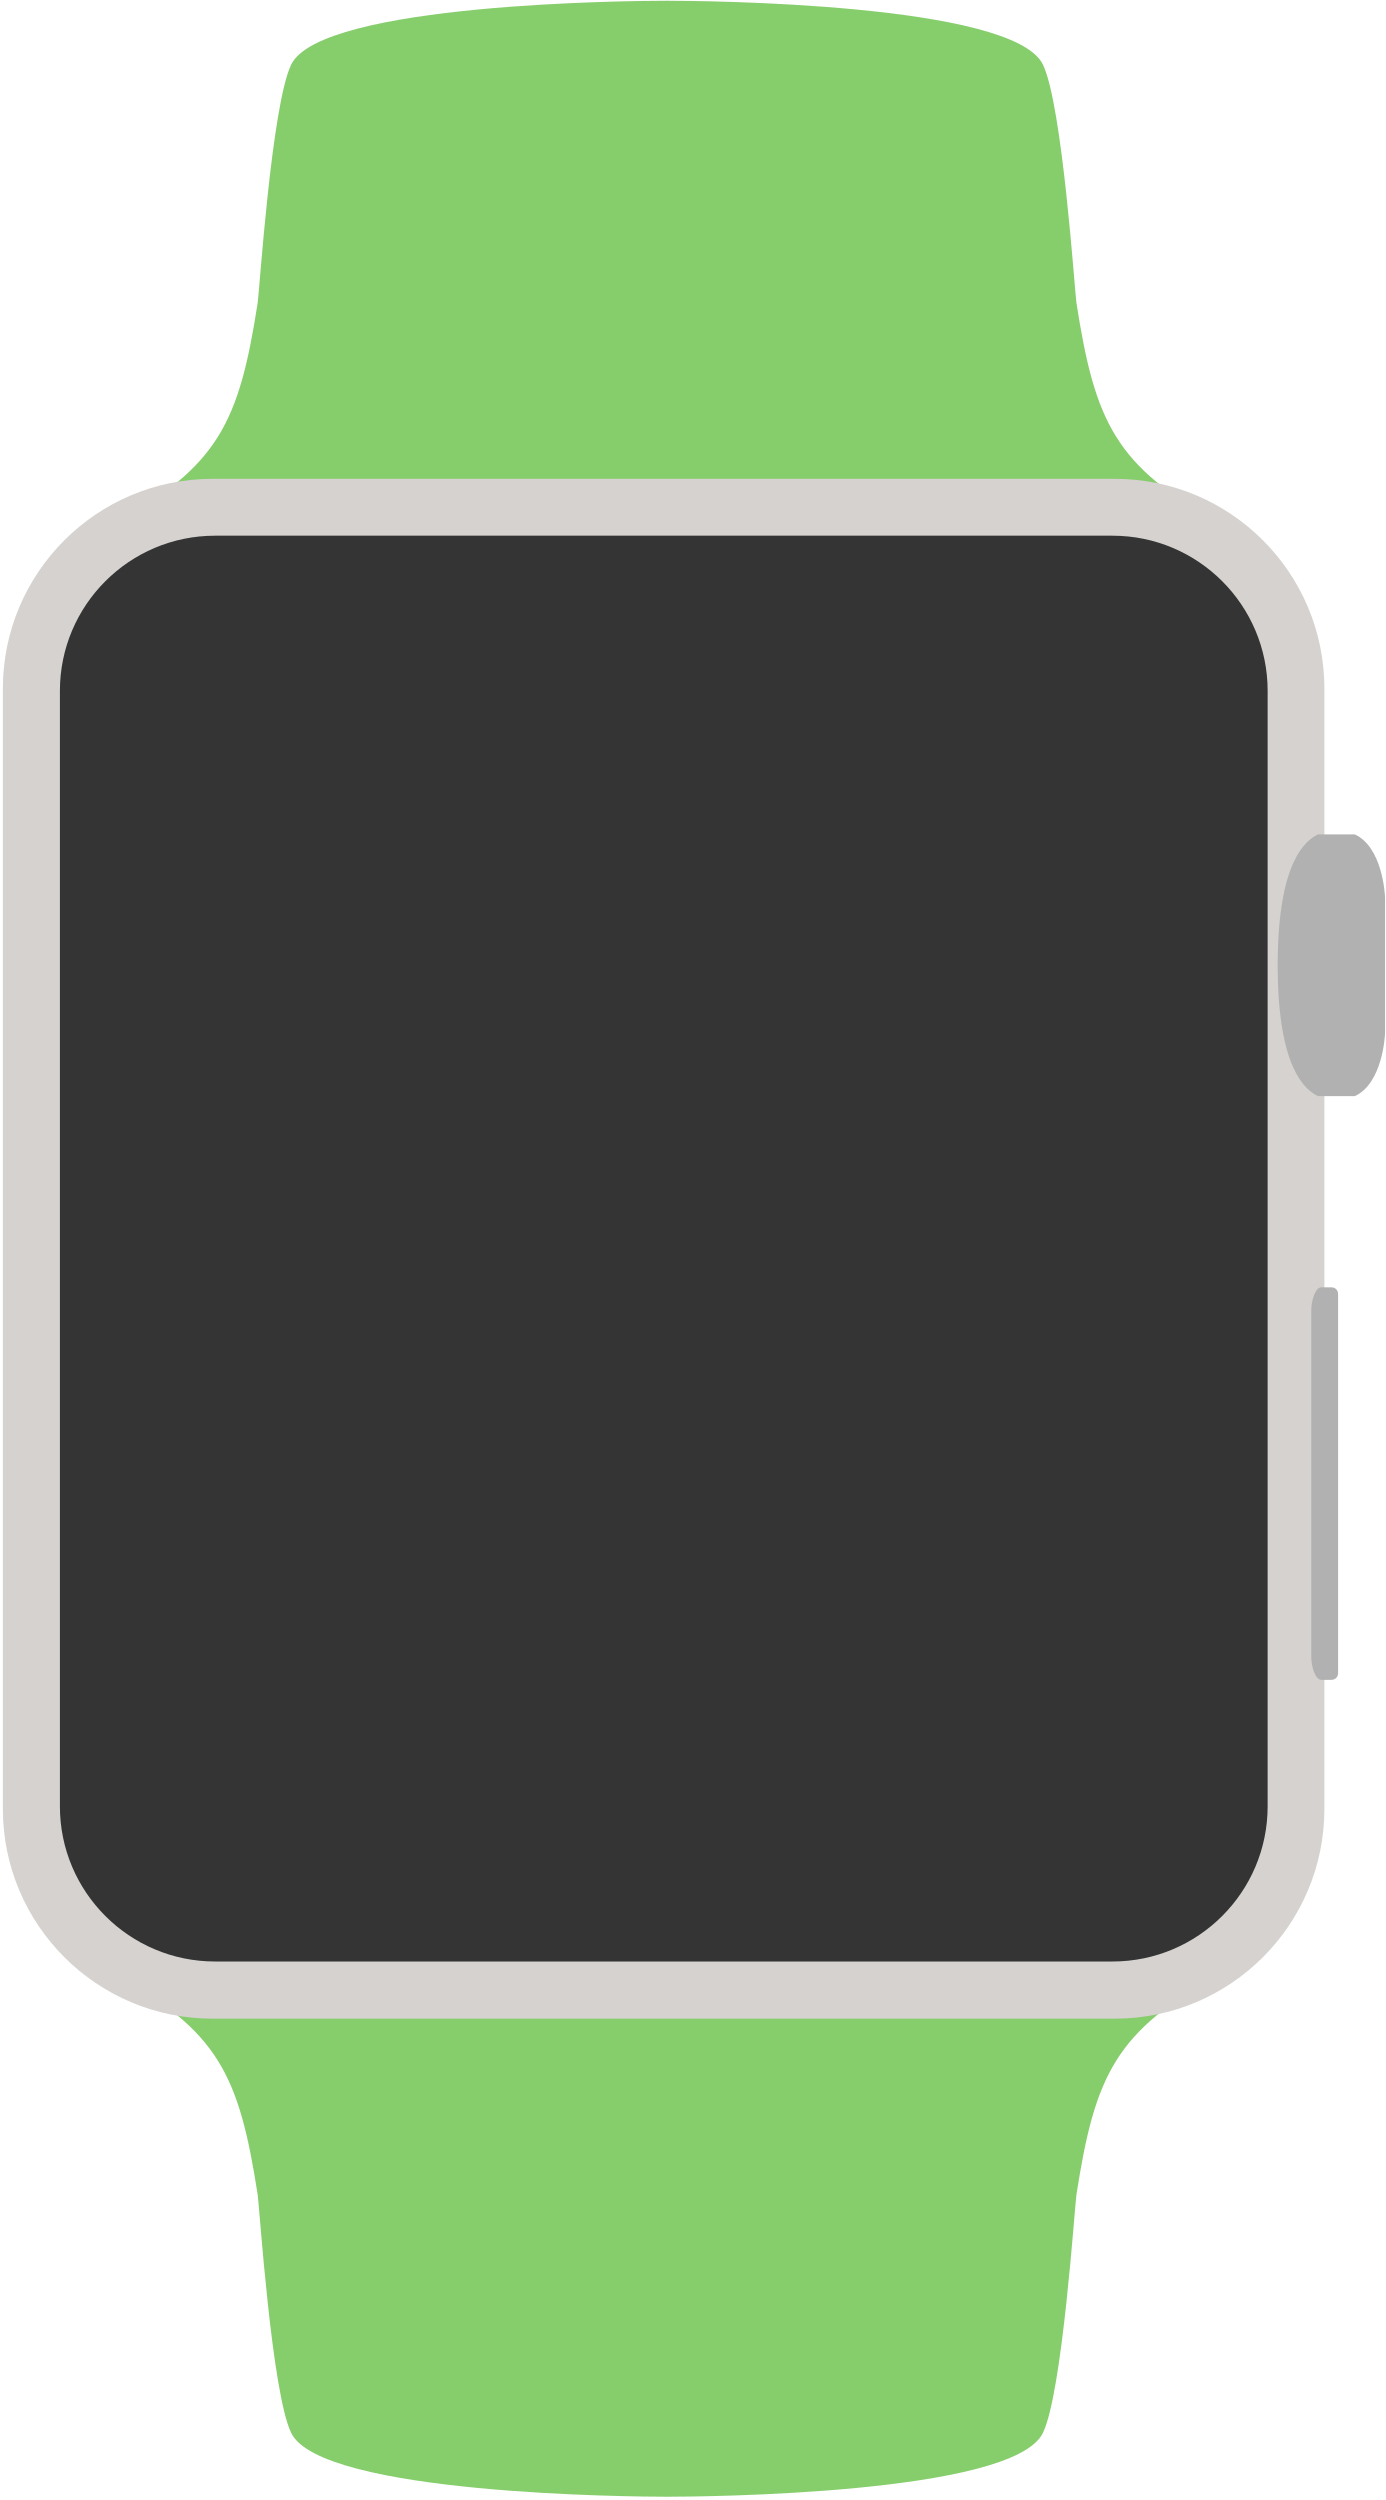
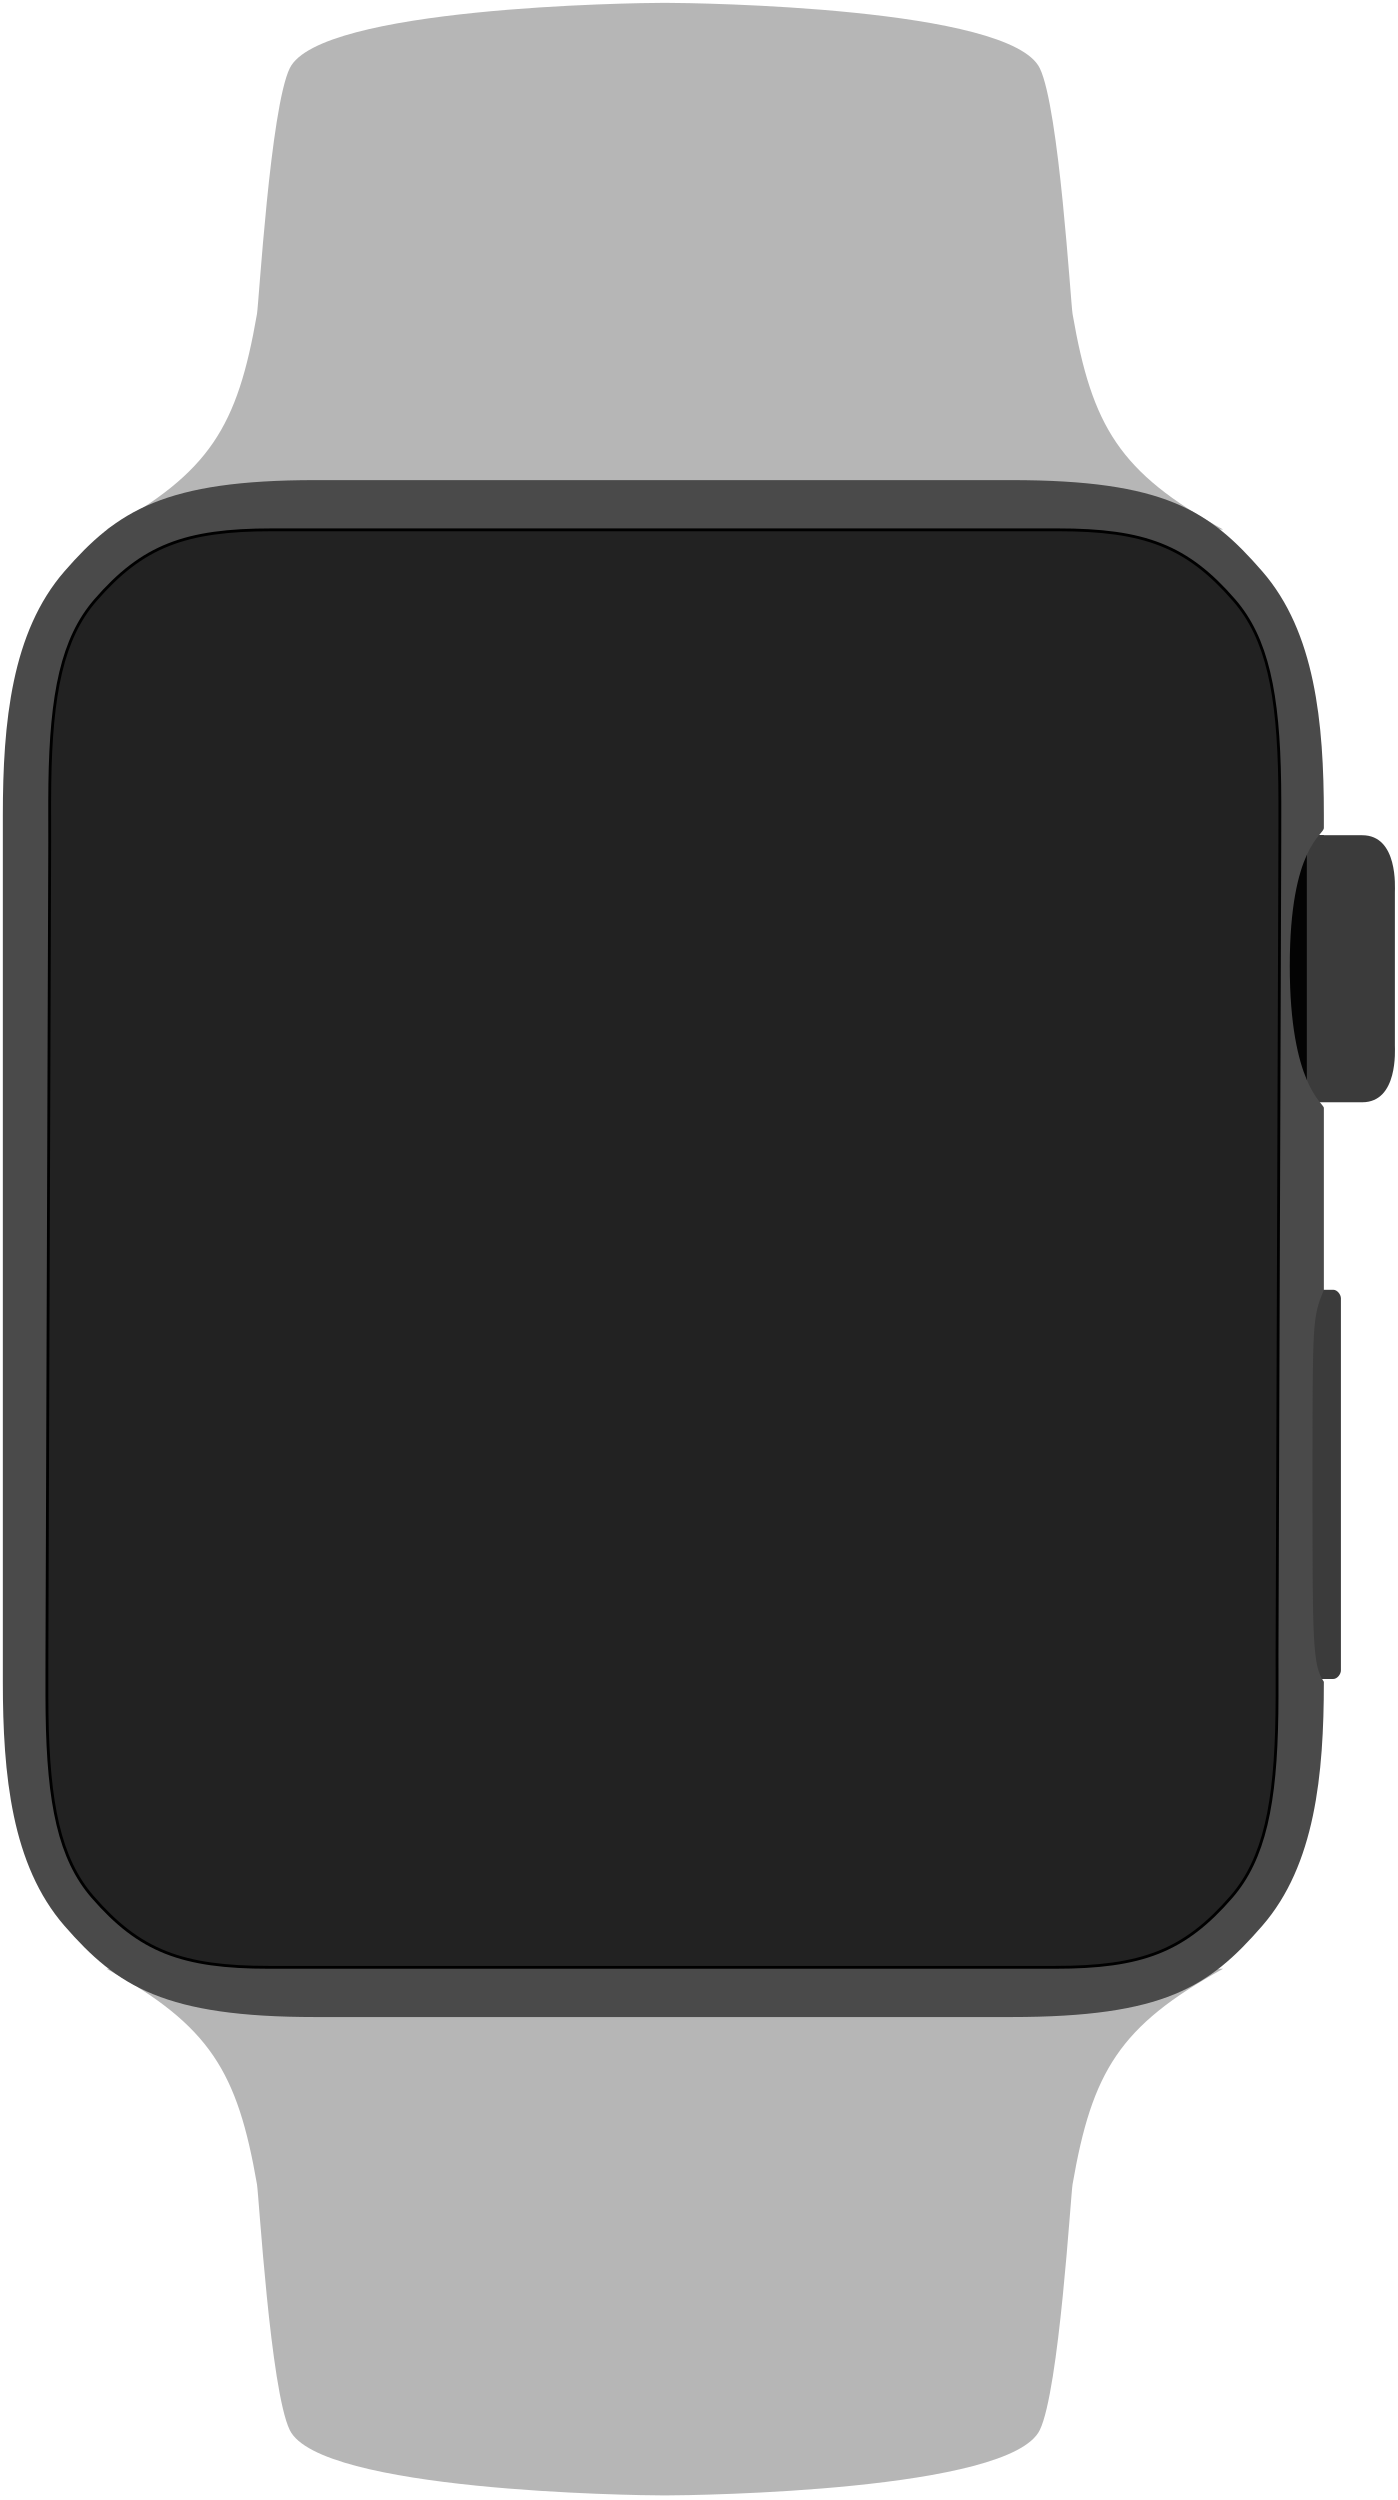
- <svg xmlns="http://www.w3.org/2000/svg" width="241px" height="435px" viewBox="0 0 241 435" version="1.1">
-   <defs />
-   <g id="Apple-Watch" stroke="none" stroke-width="1" fill="none" fill-rule="evenodd">
-     <g id="Apple-Watch-42mm" transform="translate(-255, -158)">
-       <g transform="translate(255, 158)">
-         <g id="Bracelet" transform="translate(19, 0)" fill="#86CD6C">
-           <path d="M193.397,91.195 L0.738,91.195 C18.969,81.124 22.593,73.617 25.839,52.668 C26.132,50.773 28.264,18.228 31.676,11.222 C36.896,0.504 91.206,0.133 97.055,0.131 L97.055,0.131 L97.067,0.131 L97.08,0.131 C102.928,0.133 157.239,0.504 162.459,11.222 C165.871,18.228 168.003,50.773 168.296,52.668 C171.542,73.617 175.166,81.124 193.397,91.195 L193.397,91.195 Z" id="Bracelet-Top" />
-           <path d="M193.397,343.369 L0.738,343.369 C18.969,353.44 22.593,360.947 25.839,381.896 C26.132,383.791 28.264,416.336 31.676,423.341 C36.896,434.06 91.206,434.431 97.055,434.432 L97.055,434.432 L97.067,434.432 L97.08,434.432 C102.928,434.431 157.239,434.06 162.459,423.341 C165.871,416.336 168.003,383.791 168.296,381.896 C171.542,360.947 175.166,353.44 193.397,343.369 L193.397,343.369 Z" id="Bracelet-Bottom" />
-         </g>
-         <g id="Body" transform="translate(0, 83)">
-           <path d="M230.442,36.814 C230.442,16.669 214.087,0.314 193.942,0.314 L37,0.314 C16.855,0.314 0.5,16.669 0.5,36.814 L0.5,231.75 C0.5,251.895 16.855,268.25 37,268.25 L193.942,268.25 C214.087,268.25 230.442,251.895 230.442,231.75 L230.442,36.814 L230.442,36.814 Z" id="Body1" fill="#D5D2CF" />
-           <path d="M220.569,37.212 C220.569,22.311 208.471,10.212 193.569,10.212 L37.424,10.212 C22.522,10.212 10.424,22.311 10.424,37.212 L10.424,231.301 C10.424,246.203 22.522,258.301 37.424,258.301 L193.569,258.301 C208.471,258.301 220.569,246.203 220.569,231.301 L220.569,37.212 L220.569,37.212 Z" id="Glace-Frame" fill="#343434" />
-           <rect id="Screen" fill="#343434" x="37.496" y="36.757" width="156" height="195" />
-         </g>
-         <g id="Buttons" transform="translate(222, 145)" fill="#B1B1B1">
-           <path d="M19,34.631 C19,35.35 18.531,43.515 13.746,45.722 L7.325,45.722 C5.167,44.668 0.425,41.032 0.322,23.54 L0.32,23.54 L0.32,22.372 L0.322,22.372 C0.425,4.88 5.167,1.244 7.325,0.19 L13.746,0.19 C18.531,2.397 19,10.562 19,11.281 L19,34.631 L19,34.631 Z" id="Crown" />
-           <path d="M10.828,146.125 C10.828,146.766 10.362,147.292 9.66,147.292 L7.909,147.292 C6.903,147.292 6.158,145.131 6.158,143.206 L6.158,83.081 C6.158,81.156 6.903,78.995 7.909,78.995 L9.66,78.995 C10.362,78.995 10.828,79.521 10.828,80.162 L10.828,146.125 L10.828,146.125 Z" id="Button" />
-         </g>
-       </g>
+ <svg xmlns="http://www.w3.org/2000/svg" width="246" height="440" viewBox="0 0 246 440">
+   <g fill="none" fill-rule="evenodd">
+     <g fill="#B6B6B6" transform="translate(18)">
+       <path d="M99,0.5 C104.849,0.502 159.78,1.282 165,12 C168.412,19.006 170.444,53.368 170.772,55.258 C174.214,75.119 179.031,83.124 197.262,93.195 L0.738,93.195 C18.969,83.124 23.786,75.119 27.228,55.258 C27.556,53.368 29.588,19.006 33,12 C38.22,1.282 93.151,0.502 99,0.5 Z" />
+       <path d="M99,346.5 C104.849,346.502 159.78,347.282 165,358 C168.412,365.006 170.444,399.368 170.772,401.258 C174.214,421.119 179.031,429.124 197.262,439.195 L0.738,439.195 C18.969,429.124 23.786,421.119 27.228,401.258 C27.556,399.368 29.588,365.006 33,358 C38.22,347.282 93.151,346.502 99,346.5 Z" transform="matrix(1 0 0 -1 0 785.695)" />
+     </g>
+     <g transform="translate(226 147)">
+       <rect width="7" height="46" fill="#030303" />
+       <path fill="#3B3B3B" d="M19.5 10L19.5 37C19.5 37.719 20.102 47 13.746 47L4 47 4 0 13.746 0C20.102 0 19.5 9.281 19.5 10zM8.66 148.5L4.909 148.5 4.909 80 8.66 80C9.362 80 10 80.859 10 81.5L10 147C10 147.641 9.362 148.5 8.66 148.5z" />
+     </g>
+     <g transform="translate(0 84)">
+       <path fill="#4A4A4A" d="M233,59.5 C233,60.487 233,61.228 233,61.722 C233,63 227,65 227,86 C227,107 233,110.161 233,111 C233,111.81 233,122.492 233,143 C231,148 231,148 231,176.657 C231,205.314 231,209 233,212 C233,228.37 231.452,244.26 222.149,254.954 C212.846,265.648 205,271 177.954,271 L55.5,271 C29,271 20.654,265.648 11.351,254.954 C2.048,244.26 0.5,228.368 0.5,212 L0.5,59.5 C0.5,43.132 2.048,27.24 11.351,16.546 C20.654,5.852 29,0.5 55.5,0.5 L177.954,0.5 C205,0.5 212.846,5.852 222.149,16.546 C231.452,27.24 233,43.132 233,59.5 Z" />
+       <path fill="#222" stroke="#000" stroke-width=".5" d="M224.759,207.208 L224.759,207.207 L225.25,64.292 C225.25,63.525 225.251,62.917 225.254,61.506 C225.263,57.753 225.26,56.051 225.231,53.94 C225.011,38.029 223.02,28.349 217.221,21.655 C208.948,12.106 201.475,9.25 186.167,9.25 L47.833,9.25 C32.525,9.25 25.052,12.106 16.779,21.655 C10.98,28.349 8.989,38.029 8.769,53.94 C8.74,56.051 8.737,57.753 8.746,61.506 C8.749,62.917 8.75,63.525 8.75,64.293 L8.259,207.208 C8.259,207.975 8.258,208.583 8.254,209.994 C8.246,213.747 8.249,215.449 8.278,217.56 C8.498,233.471 10.488,243.151 16.287,249.845 C24.561,259.394 32.034,262.25 47.342,262.25 L185.675,262.25 C200.984,262.25 208.456,259.394 216.73,249.845 C222.529,243.151 224.519,233.471 224.739,217.56 C224.768,215.449 224.771,213.747 224.763,209.994 C224.76,208.583 224.759,207.975 224.759,207.208 Z" />
+       <rect width="156" height="195" x="39" y="38" fill="#222" />
    </g>
  </g>
</svg>
